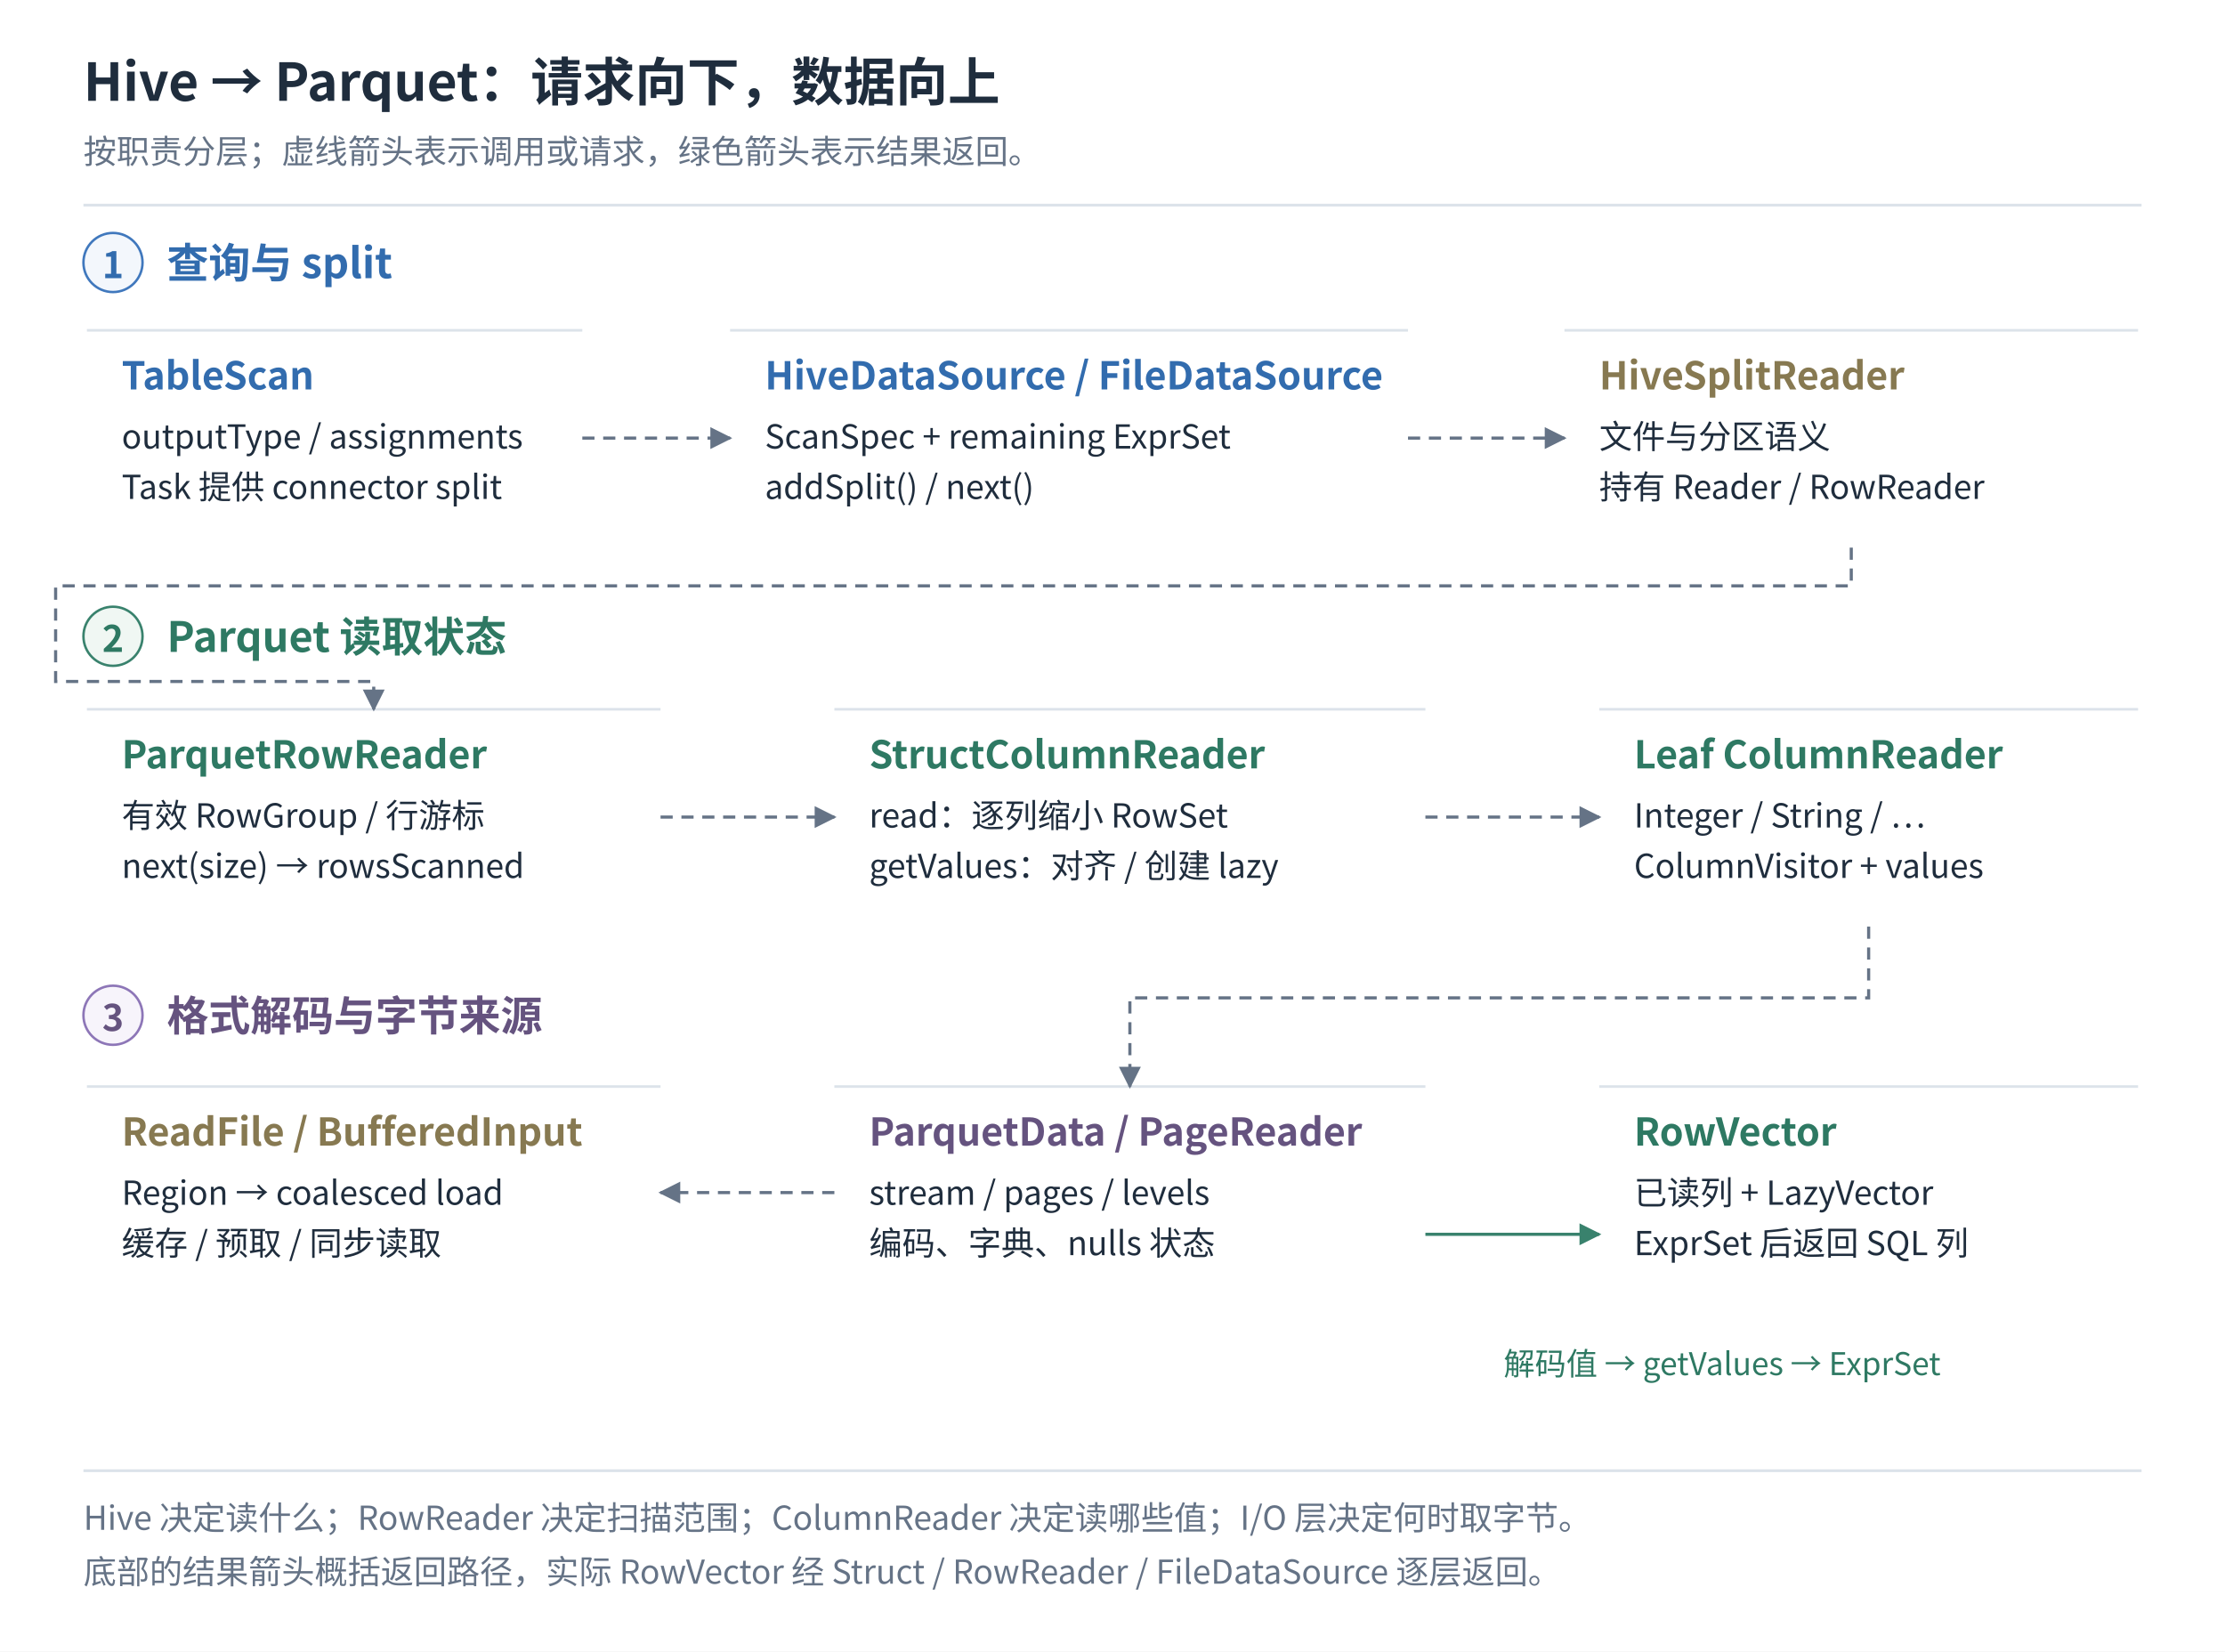
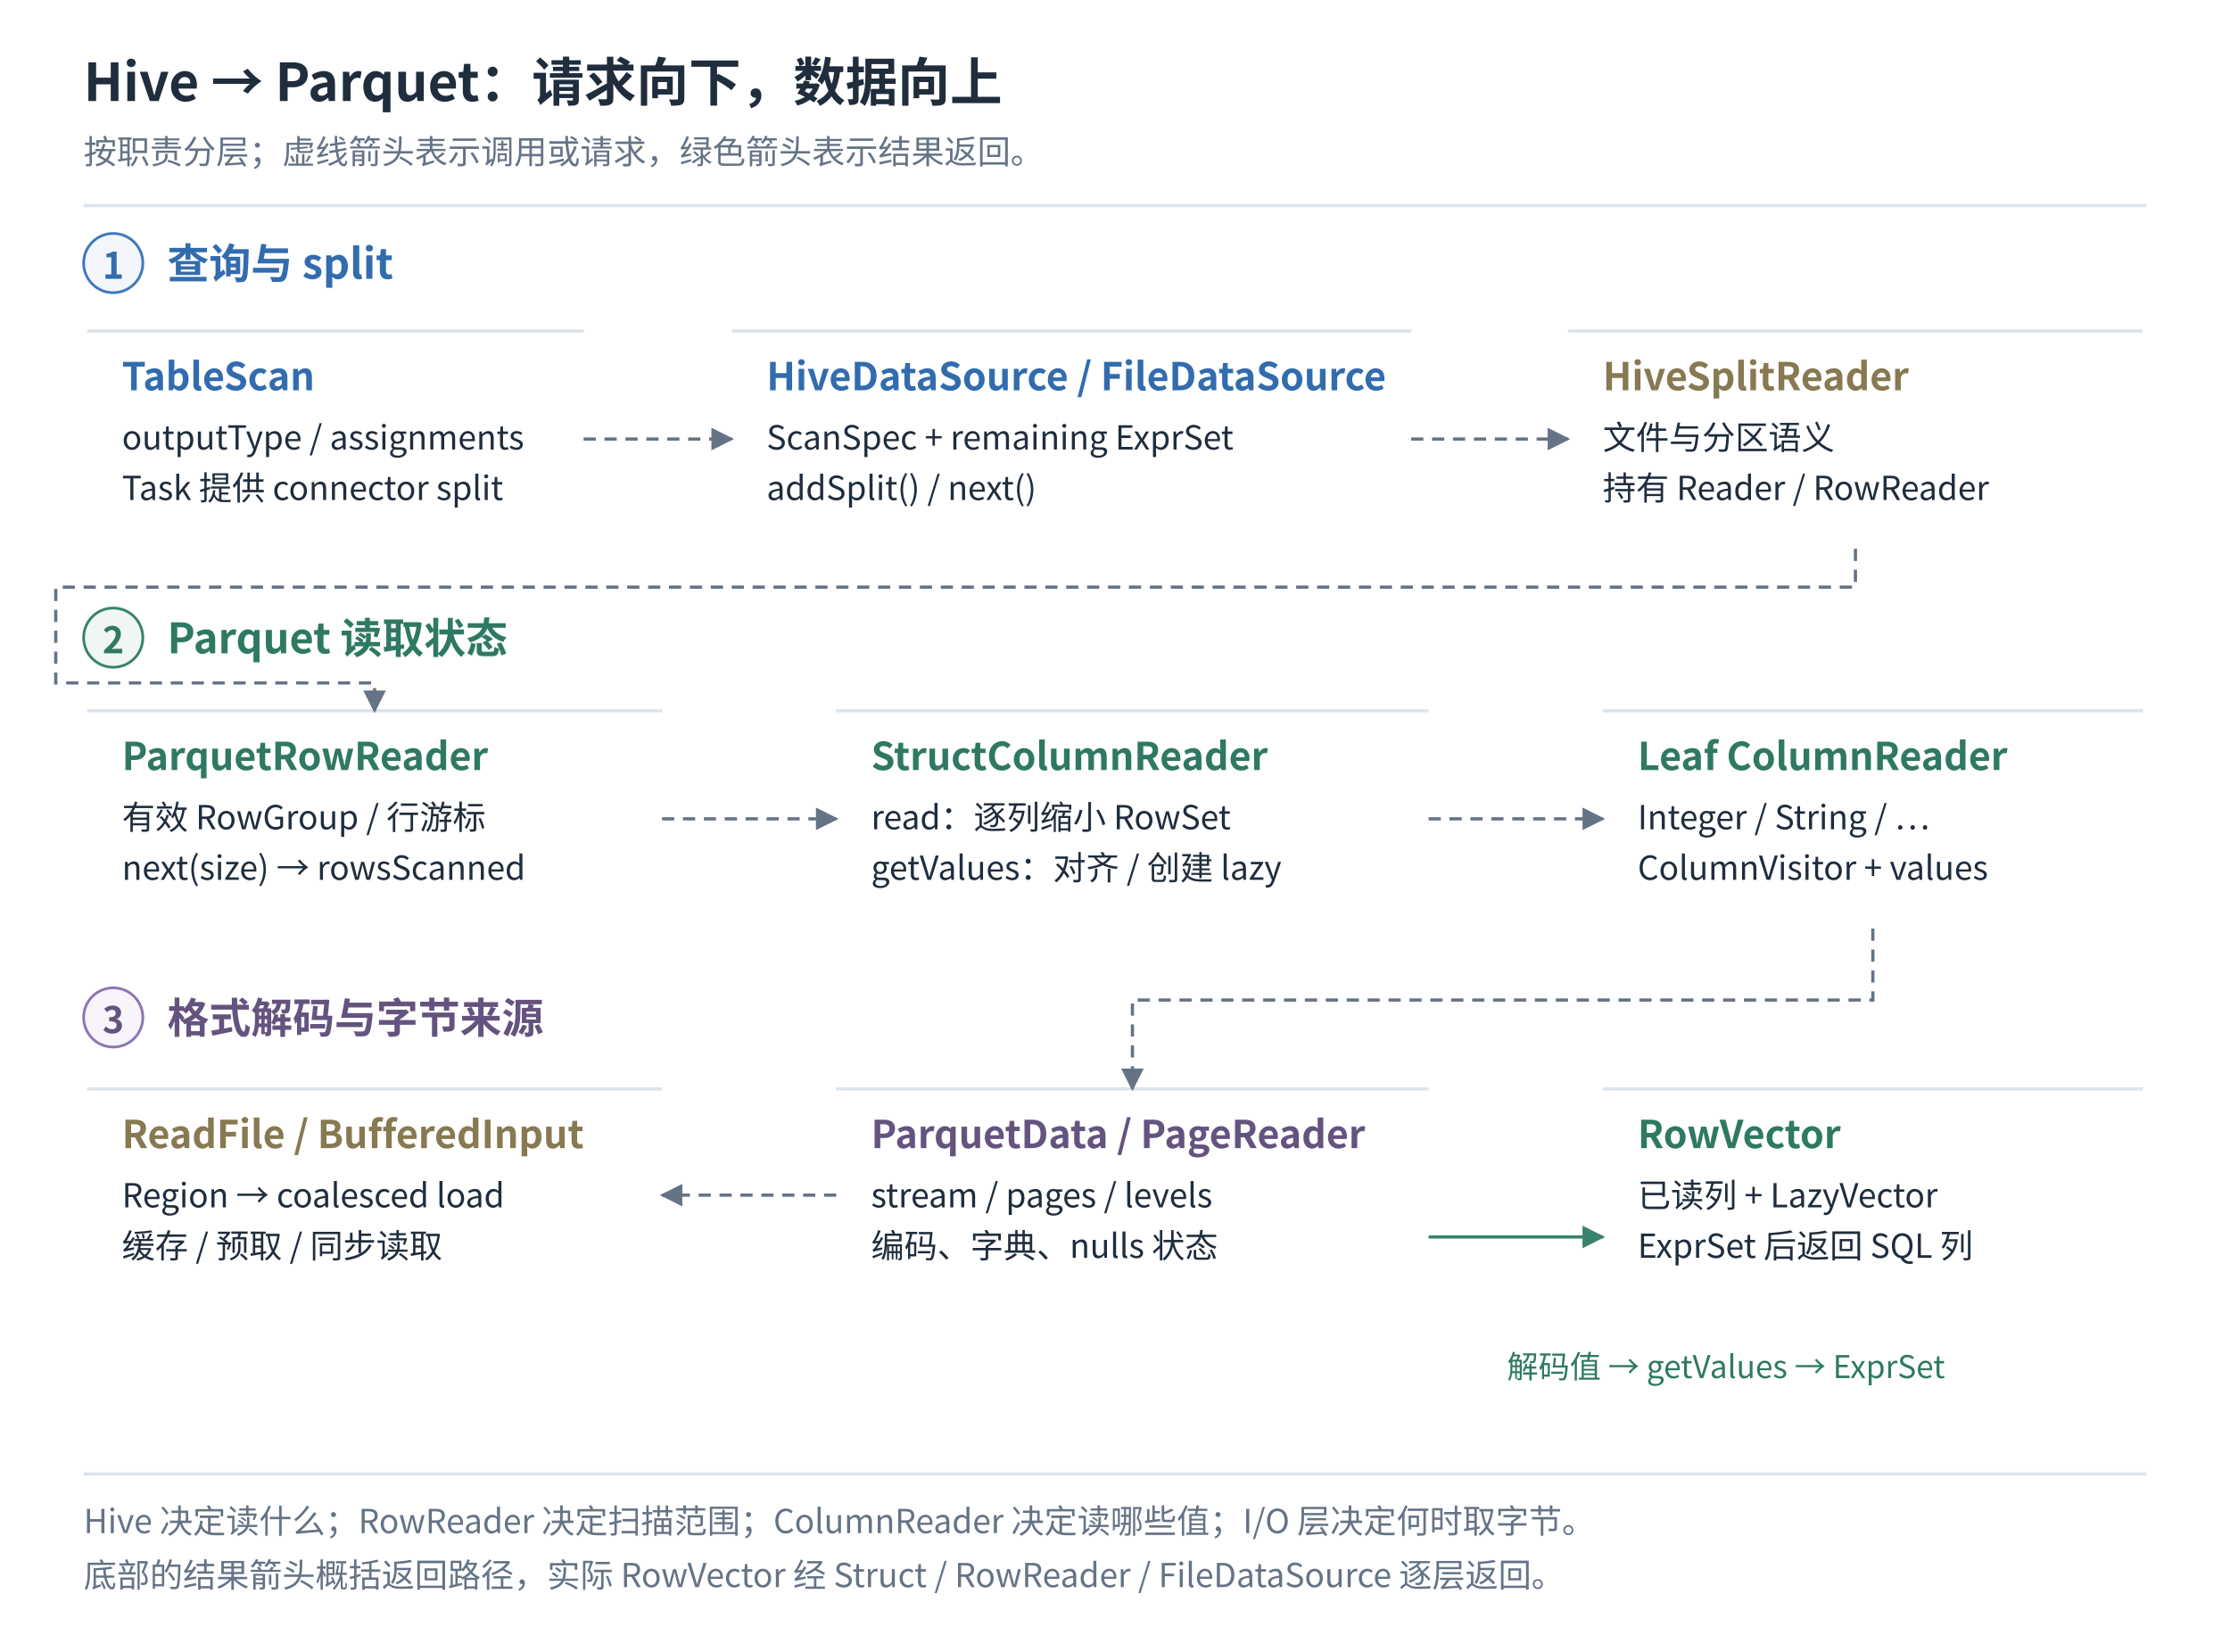
- <svg xmlns="http://www.w3.org/2000/svg" width="1280" height="950" viewBox="0 0 1280 950" role="img">
+ <svg xmlns="http://www.w3.org/2000/svg" width="1280" height="948" viewBox="0 0 1280 948" role="img">
  <defs>
    <marker id="arr-muted" viewBox="0 0 10 10" refX="9" refY="5" markerWidth="7" markerHeight="7" orient="auto-start-reverse">
      <path d="M 0 0 L 10 5 L 0 10 z" fill="#657386" />
    </marker>
    <marker id="arr-blue" viewBox="0 0 10 10" refX="9" refY="5" markerWidth="7" markerHeight="7" orient="auto-start-reverse">
      <path d="M 0 0 L 10 5 L 0 10 z" fill="#4078bd" />
    </marker>
    <marker id="arr-green" viewBox="0 0 10 10" refX="9" refY="5" markerWidth="7" markerHeight="7" orient="auto-start-reverse">
      <path d="M 0 0 L 10 5 L 0 10 z" fill="#39826d" />
    </marker>
    <marker id="arr-purple" viewBox="0 0 10 10" refX="9" refY="5" markerWidth="7" markerHeight="7" orient="auto-start-reverse">
      <path d="M 0 0 L 10 5 L 0 10 z" fill="#8d76b7" />
    </marker>
    <marker id="arr-warm" viewBox="0 0 10 10" refX="9" refY="5" markerWidth="7" markerHeight="7" orient="auto-start-reverse">
      <path d="M 0 0 L 10 5 L 0 10 z" fill="#ac9c76" />
    </marker>
    <marker id="arr-red" viewBox="0 0 10 10" refX="9" refY="5" markerWidth="7" markerHeight="7" orient="auto-start-reverse">
      <path d="M 0 0 L 10 5 L 0 10 z" fill="#a95f64" />
    </marker>
  </defs>
  <rect width="1280" height="950" fill="white" stroke="none" />
  <text x="48" y="58" font-family="Noto Sans SC, Noto Sans CJK SC, Inter, Arial, sans-serif" font-size="30" fill="#1f2d3d" font-weight="600" text-anchor="start">Hive → Parquet：请求向下，数据向上</text>
  <text x="48" y="94" font-family="Noto Sans SC, Noto Sans CJK SC, Inter, Arial, sans-serif" font-size="19" fill="#657386" font-weight="400" text-anchor="start">按职责分层；虚线箭头表示调用或请求，绿色箭头表示结果返回。</text>
-   <line x1="48" y1="118" x2="1232" y2="118" stroke="#dce3ea" stroke-width="1.6" />
-   <rect x="48" y="134" width="34" height="34" rx="17" fill="#f3f7fc" stroke="#4078bd" stroke-width="1.4" />
+   <line x1="48" y1="118" x2="1232" y2="118" stroke="#dce3ea" stroke-width="1.85" />
+   <rect x="48" y="134" width="34" height="34" rx="17" fill="#f3f7fc" stroke="#4078bd" stroke-width="1.55" />
  <text x="65" y="160" font-family="Noto Sans SC, Noto Sans CJK SC, Inter, Arial, sans-serif" font-size="21" fill="#326cae" font-weight="600" text-anchor="middle">1</text>
  <text x="96" y="160" font-family="Noto Sans SC, Noto Sans CJK SC, Inter, Arial, sans-serif" font-size="24" fill="#326cae" font-weight="600" text-anchor="start">查询与 split</text>
  <g class="card">
    <rect x="50" y="190" width="285" height="125" rx="6" fill="white" stroke="none" stroke-width="1.4" />
-     <line x1="50" y1="190" x2="335.0" y2="190" stroke="#dce3ea" stroke-width="1.5" />
+     <line x1="50" y1="190" x2="335.0" y2="190" stroke="#dce3ea" stroke-width="1.85" />
    <text x="70" y="224" font-family="Noto Sans SC, Noto Sans CJK SC, Inter, Arial, sans-serif" font-size="22" fill="#326cae" font-weight="600" text-anchor="start">TableScan</text>
    <text x="70" y="258" font-family="Noto Sans SC, Noto Sans CJK SC, Inter, Arial, sans-serif" font-size="19" fill="#1f2d3d" font-weight="400" text-anchor="start">outputType / assignments</text>
    <text x="70" y="287" font-family="Noto Sans SC, Noto Sans CJK SC, Inter, Arial, sans-serif" font-size="19" fill="#1f2d3d" font-weight="400" text-anchor="start">Task 提供 connector split</text>
  </g>
  <g class="card">
    <rect x="420" y="190" width="390" height="125" rx="6" fill="white" stroke="none" stroke-width="1.4" />
-     <line x1="420" y1="190" x2="810.0" y2="190" stroke="#dce3ea" stroke-width="1.5" />
+     <line x1="420" y1="190" x2="810.0" y2="190" stroke="#dce3ea" stroke-width="1.85" />
    <text x="440" y="224" font-family="Noto Sans SC, Noto Sans CJK SC, Inter, Arial, sans-serif" font-size="22" fill="#326cae" font-weight="600" text-anchor="start">HiveDataSource / FileDataSource</text>
    <text x="440" y="258" font-family="Noto Sans SC, Noto Sans CJK SC, Inter, Arial, sans-serif" font-size="19" fill="#1f2d3d" font-weight="400" text-anchor="start">ScanSpec + remaining ExprSet</text>
    <text x="440" y="287" font-family="Noto Sans SC, Noto Sans CJK SC, Inter, Arial, sans-serif" font-size="19" fill="#1f2d3d" font-weight="400" text-anchor="start">addSplit() / next()</text>
  </g>
  <g class="card">
    <rect x="900" y="190" width="330" height="125" rx="6" fill="white" stroke="none" stroke-width="1.4" />
-     <line x1="900" y1="190" x2="1230.0" y2="190" stroke="#dce3ea" stroke-width="1.5" />
+     <line x1="900" y1="190" x2="1230.0" y2="190" stroke="#dce3ea" stroke-width="1.85" />
    <text x="920" y="224" font-family="Noto Sans SC, Noto Sans CJK SC, Inter, Arial, sans-serif" font-size="22" fill="#877951" font-weight="600" text-anchor="start">HiveSplitReader</text>
    <text x="920" y="258" font-family="Noto Sans SC, Noto Sans CJK SC, Inter, Arial, sans-serif" font-size="19" fill="#1f2d3d" font-weight="400" text-anchor="start">文件与分区语义</text>
    <text x="920" y="287" font-family="Noto Sans SC, Noto Sans CJK SC, Inter, Arial, sans-serif" font-size="19" fill="#1f2d3d" font-weight="400" text-anchor="start">持有 Reader / RowReader</text>
  </g>
-   <polyline points="335,252 420,252" fill="none" stroke="#657386" stroke-width="1.8" stroke-dasharray="7 5" marker-end="url(#arr-muted)" />
-   <polyline points="810,252 900,252" fill="none" stroke="#657386" stroke-width="1.8" stroke-dasharray="7 5" marker-end="url(#arr-muted)" />
-   <rect x="48" y="349" width="34" height="34" rx="17" fill="#f0f7f3" stroke="#39826d" stroke-width="1.4" />
+   <polyline points="335,252 420,252" fill="none" stroke="#657386" stroke-width="1.85" stroke-dasharray="7 5" marker-end="url(#arr-muted)" />
+   <polyline points="810,252 900,252" fill="none" stroke="#657386" stroke-width="1.85" stroke-dasharray="7 5" marker-end="url(#arr-muted)" />
+   <rect x="48" y="349" width="34" height="34" rx="17" fill="#f0f7f3" stroke="#39826d" stroke-width="1.55" />
  <text x="65" y="375" font-family="Noto Sans SC, Noto Sans CJK SC, Inter, Arial, sans-serif" font-size="21" fill="#2e7963" font-weight="600" text-anchor="middle">2</text>
  <text x="96" y="375" font-family="Noto Sans SC, Noto Sans CJK SC, Inter, Arial, sans-serif" font-size="24" fill="#2e7963" font-weight="600" text-anchor="start">Parquet 读取状态</text>
  <g class="card">
    <rect x="50" y="408" width="330" height="125" rx="6" fill="white" stroke="none" stroke-width="1.4" />
-     <line x1="50" y1="408" x2="380.0" y2="408" stroke="#dce3ea" stroke-width="1.5" />
+     <line x1="50" y1="408" x2="380.0" y2="408" stroke="#dce3ea" stroke-width="1.85" />
    <text x="70" y="442" font-family="Noto Sans SC, Noto Sans CJK SC, Inter, Arial, sans-serif" font-size="22" fill="#2e7963" font-weight="600" text-anchor="start">ParquetRowReader</text>
    <text x="70" y="476" font-family="Noto Sans SC, Noto Sans CJK SC, Inter, Arial, sans-serif" font-size="19" fill="#1f2d3d" font-weight="400" text-anchor="start">有效 RowGroup / 行游标</text>
    <text x="70" y="505" font-family="Noto Sans SC, Noto Sans CJK SC, Inter, Arial, sans-serif" font-size="19" fill="#1f2d3d" font-weight="400" text-anchor="start">next(size) → rowsScanned</text>
  </g>
  <g class="card">
    <rect x="480" y="408" width="340" height="125" rx="6" fill="white" stroke="none" stroke-width="1.4" />
-     <line x1="480" y1="408" x2="820.0" y2="408" stroke="#dce3ea" stroke-width="1.5" />
+     <line x1="480" y1="408" x2="820.0" y2="408" stroke="#dce3ea" stroke-width="1.85" />
    <text x="500" y="442" font-family="Noto Sans SC, Noto Sans CJK SC, Inter, Arial, sans-serif" font-size="22" fill="#2e7963" font-weight="600" text-anchor="start">StructColumnReader</text>
    <text x="500" y="476" font-family="Noto Sans SC, Noto Sans CJK SC, Inter, Arial, sans-serif" font-size="19" fill="#1f2d3d" font-weight="400" text-anchor="start">read：逐列缩小 RowSet</text>
    <text x="500" y="505" font-family="Noto Sans SC, Noto Sans CJK SC, Inter, Arial, sans-serif" font-size="19" fill="#1f2d3d" font-weight="400" text-anchor="start">getValues：对齐 / 创建 lazy</text>
  </g>
  <g class="card">
    <rect x="920" y="408" width="310" height="125" rx="6" fill="white" stroke="none" stroke-width="1.4" />
-     <line x1="920" y1="408" x2="1230.0" y2="408" stroke="#dce3ea" stroke-width="1.5" />
+     <line x1="920" y1="408" x2="1230.0" y2="408" stroke="#dce3ea" stroke-width="1.85" />
    <text x="940" y="442" font-family="Noto Sans SC, Noto Sans CJK SC, Inter, Arial, sans-serif" font-size="22" fill="#2e7963" font-weight="600" text-anchor="start">Leaf ColumnReader</text>
    <text x="940" y="476" font-family="Noto Sans SC, Noto Sans CJK SC, Inter, Arial, sans-serif" font-size="19" fill="#1f2d3d" font-weight="400" text-anchor="start">Integer / String / …</text>
    <text x="940" y="505" font-family="Noto Sans SC, Noto Sans CJK SC, Inter, Arial, sans-serif" font-size="19" fill="#1f2d3d" font-weight="400" text-anchor="start">ColumnVisitor + values</text>
  </g>
-   <polyline points="1065,315 1065,337 32,337 32,392 215,392 215,408" fill="none" stroke="#657386" stroke-width="1.8" stroke-dasharray="7 5" marker-end="url(#arr-muted)" />
-   <polyline points="380,470 480,470" fill="none" stroke="#657386" stroke-width="1.8" stroke-dasharray="7 5" marker-end="url(#arr-muted)" />
-   <polyline points="820,470 920,470" fill="none" stroke="#657386" stroke-width="1.8" stroke-dasharray="7 5" marker-end="url(#arr-muted)" />
-   <rect x="48" y="567" width="34" height="34" rx="17" fill="#f7f4fb" stroke="#8d76b7" stroke-width="1.4" />
+   <polyline points="1065,315 1065,337 32,337 32,392 215,392 215,408" fill="none" stroke="#657386" stroke-width="1.85" stroke-dasharray="7 5" marker-end="url(#arr-muted)" />
+   <polyline points="380,470 480,470" fill="none" stroke="#657386" stroke-width="1.85" stroke-dasharray="7 5" marker-end="url(#arr-muted)" />
+   <polyline points="820,470 920,470" fill="none" stroke="#657386" stroke-width="1.85" stroke-dasharray="7 5" marker-end="url(#arr-muted)" />
+   <rect x="48" y="567" width="34" height="34" rx="17" fill="#f7f4fb" stroke="#8d76b7" stroke-width="1.55" />
  <text x="65" y="593" font-family="Noto Sans SC, Noto Sans CJK SC, Inter, Arial, sans-serif" font-size="21" fill="#65537f" font-weight="600" text-anchor="middle">3</text>
  <text x="96" y="593" font-family="Noto Sans SC, Noto Sans CJK SC, Inter, Arial, sans-serif" font-size="24" fill="#65537f" font-weight="600" text-anchor="start">格式解码与字节来源</text>
  <g class="card">
    <rect x="50" y="625" width="330" height="125" rx="6" fill="white" stroke="none" stroke-width="1.4" />
-     <line x1="50" y1="625" x2="380.0" y2="625" stroke="#dce3ea" stroke-width="1.5" />
+     <line x1="50" y1="625" x2="380.0" y2="625" stroke="#dce3ea" stroke-width="1.85" />
    <text x="70" y="659" font-family="Noto Sans SC, Noto Sans CJK SC, Inter, Arial, sans-serif" font-size="22" fill="#877951" font-weight="600" text-anchor="start">ReadFile / BufferedInput</text>
    <text x="70" y="693" font-family="Noto Sans SC, Noto Sans CJK SC, Inter, Arial, sans-serif" font-size="19" fill="#1f2d3d" font-weight="400" text-anchor="start">Region → coalesced load</text>
    <text x="70" y="722" font-family="Noto Sans SC, Noto Sans CJK SC, Inter, Arial, sans-serif" font-size="19" fill="#1f2d3d" font-weight="400" text-anchor="start">缓存 / 预取 / 同步读取</text>
  </g>
  <g class="card">
    <rect x="480" y="625" width="340" height="125" rx="6" fill="white" stroke="none" stroke-width="1.4" />
-     <line x1="480" y1="625" x2="820.0" y2="625" stroke="#dce3ea" stroke-width="1.5" />
+     <line x1="480" y1="625" x2="820.0" y2="625" stroke="#dce3ea" stroke-width="1.85" />
    <text x="500" y="659" font-family="Noto Sans SC, Noto Sans CJK SC, Inter, Arial, sans-serif" font-size="22" fill="#65537f" font-weight="600" text-anchor="start">ParquetData / PageReader</text>
    <text x="500" y="693" font-family="Noto Sans SC, Noto Sans CJK SC, Inter, Arial, sans-serif" font-size="19" fill="#1f2d3d" font-weight="400" text-anchor="start">stream / pages / levels</text>
    <text x="500" y="722" font-family="Noto Sans SC, Noto Sans CJK SC, Inter, Arial, sans-serif" font-size="19" fill="#1f2d3d" font-weight="400" text-anchor="start">编码、字典、nulls 状态</text>
  </g>
  <g class="card">
    <rect x="920" y="625" width="310" height="125" rx="6" fill="white" stroke="none" stroke-width="1.4" />
-     <line x1="920" y1="625" x2="1230.0" y2="625" stroke="#dce3ea" stroke-width="1.5" />
+     <line x1="920" y1="625" x2="1230.0" y2="625" stroke="#dce3ea" stroke-width="1.85" />
    <text x="940" y="659" font-family="Noto Sans SC, Noto Sans CJK SC, Inter, Arial, sans-serif" font-size="22" fill="#2e7963" font-weight="600" text-anchor="start">RowVector</text>
    <text x="940" y="693" font-family="Noto Sans SC, Noto Sans CJK SC, Inter, Arial, sans-serif" font-size="19" fill="#1f2d3d" font-weight="400" text-anchor="start">已读列 + LazyVector</text>
    <text x="940" y="722" font-family="Noto Sans SC, Noto Sans CJK SC, Inter, Arial, sans-serif" font-size="19" fill="#1f2d3d" font-weight="400" text-anchor="start">ExprSet 后返回 SQL 列</text>
  </g>
-   <polyline points="1075,533 1075,574 650,574 650,625" fill="none" stroke="#657386" stroke-width="1.8" stroke-dasharray="7 5" marker-end="url(#arr-muted)" />
-   <polyline points="480,686 380,686" fill="none" stroke="#657386" stroke-width="1.8" stroke-dasharray="7 5" marker-end="url(#arr-muted)" />
-   <polyline points="820,710 920,710" fill="none" stroke="#39826d" stroke-width="1.8" marker-end="url(#arr-green)" />
+   <polyline points="1075,533 1075,574 650,574 650,625" fill="none" stroke="#657386" stroke-width="1.85" stroke-dasharray="7 5" marker-end="url(#arr-muted)" />
+   <polyline points="480,686 380,686" fill="none" stroke="#657386" stroke-width="1.85" stroke-dasharray="7 5" marker-end="url(#arr-muted)" />
+   <polyline points="820,710 920,710" fill="none" stroke="#39826d" stroke-width="1.85" marker-end="url(#arr-green)" />
  <text x="865" y="791" font-family="Noto Sans SC, Noto Sans CJK SC, Inter, Arial, sans-serif" font-size="18" fill="#2e7963" font-weight="400" text-anchor="start">解码值 → getValues → ExprSet</text>
-   <line x1="48" y1="846" x2="1232" y2="846" stroke="#dce3ea" stroke-width="1.6" />
+   <line x1="48" y1="846" x2="1232" y2="846" stroke="#dce3ea" stroke-width="1.85" />
  <text x="48" y="880" font-family="Noto Sans SC, Noto Sans CJK SC, Inter, Arial, sans-serif" font-size="19" fill="#657386" font-weight="400" text-anchor="start">Hive 决定读什么；RowReader 决定扫描范围；ColumnReader 决定读哪些值；I/O 层决定何时取字节。</text>
  <text x="48" y="911" font-family="Noto Sans SC, Noto Sans CJK SC, Inter, Arial, sans-serif" font-size="19" fill="#657386" font-weight="400" text-anchor="start">底部的结果箭头概括返回路径，实际 RowVector 经 Struct / RowReader / FileDataSource 逐层返回。</text>
</svg>
